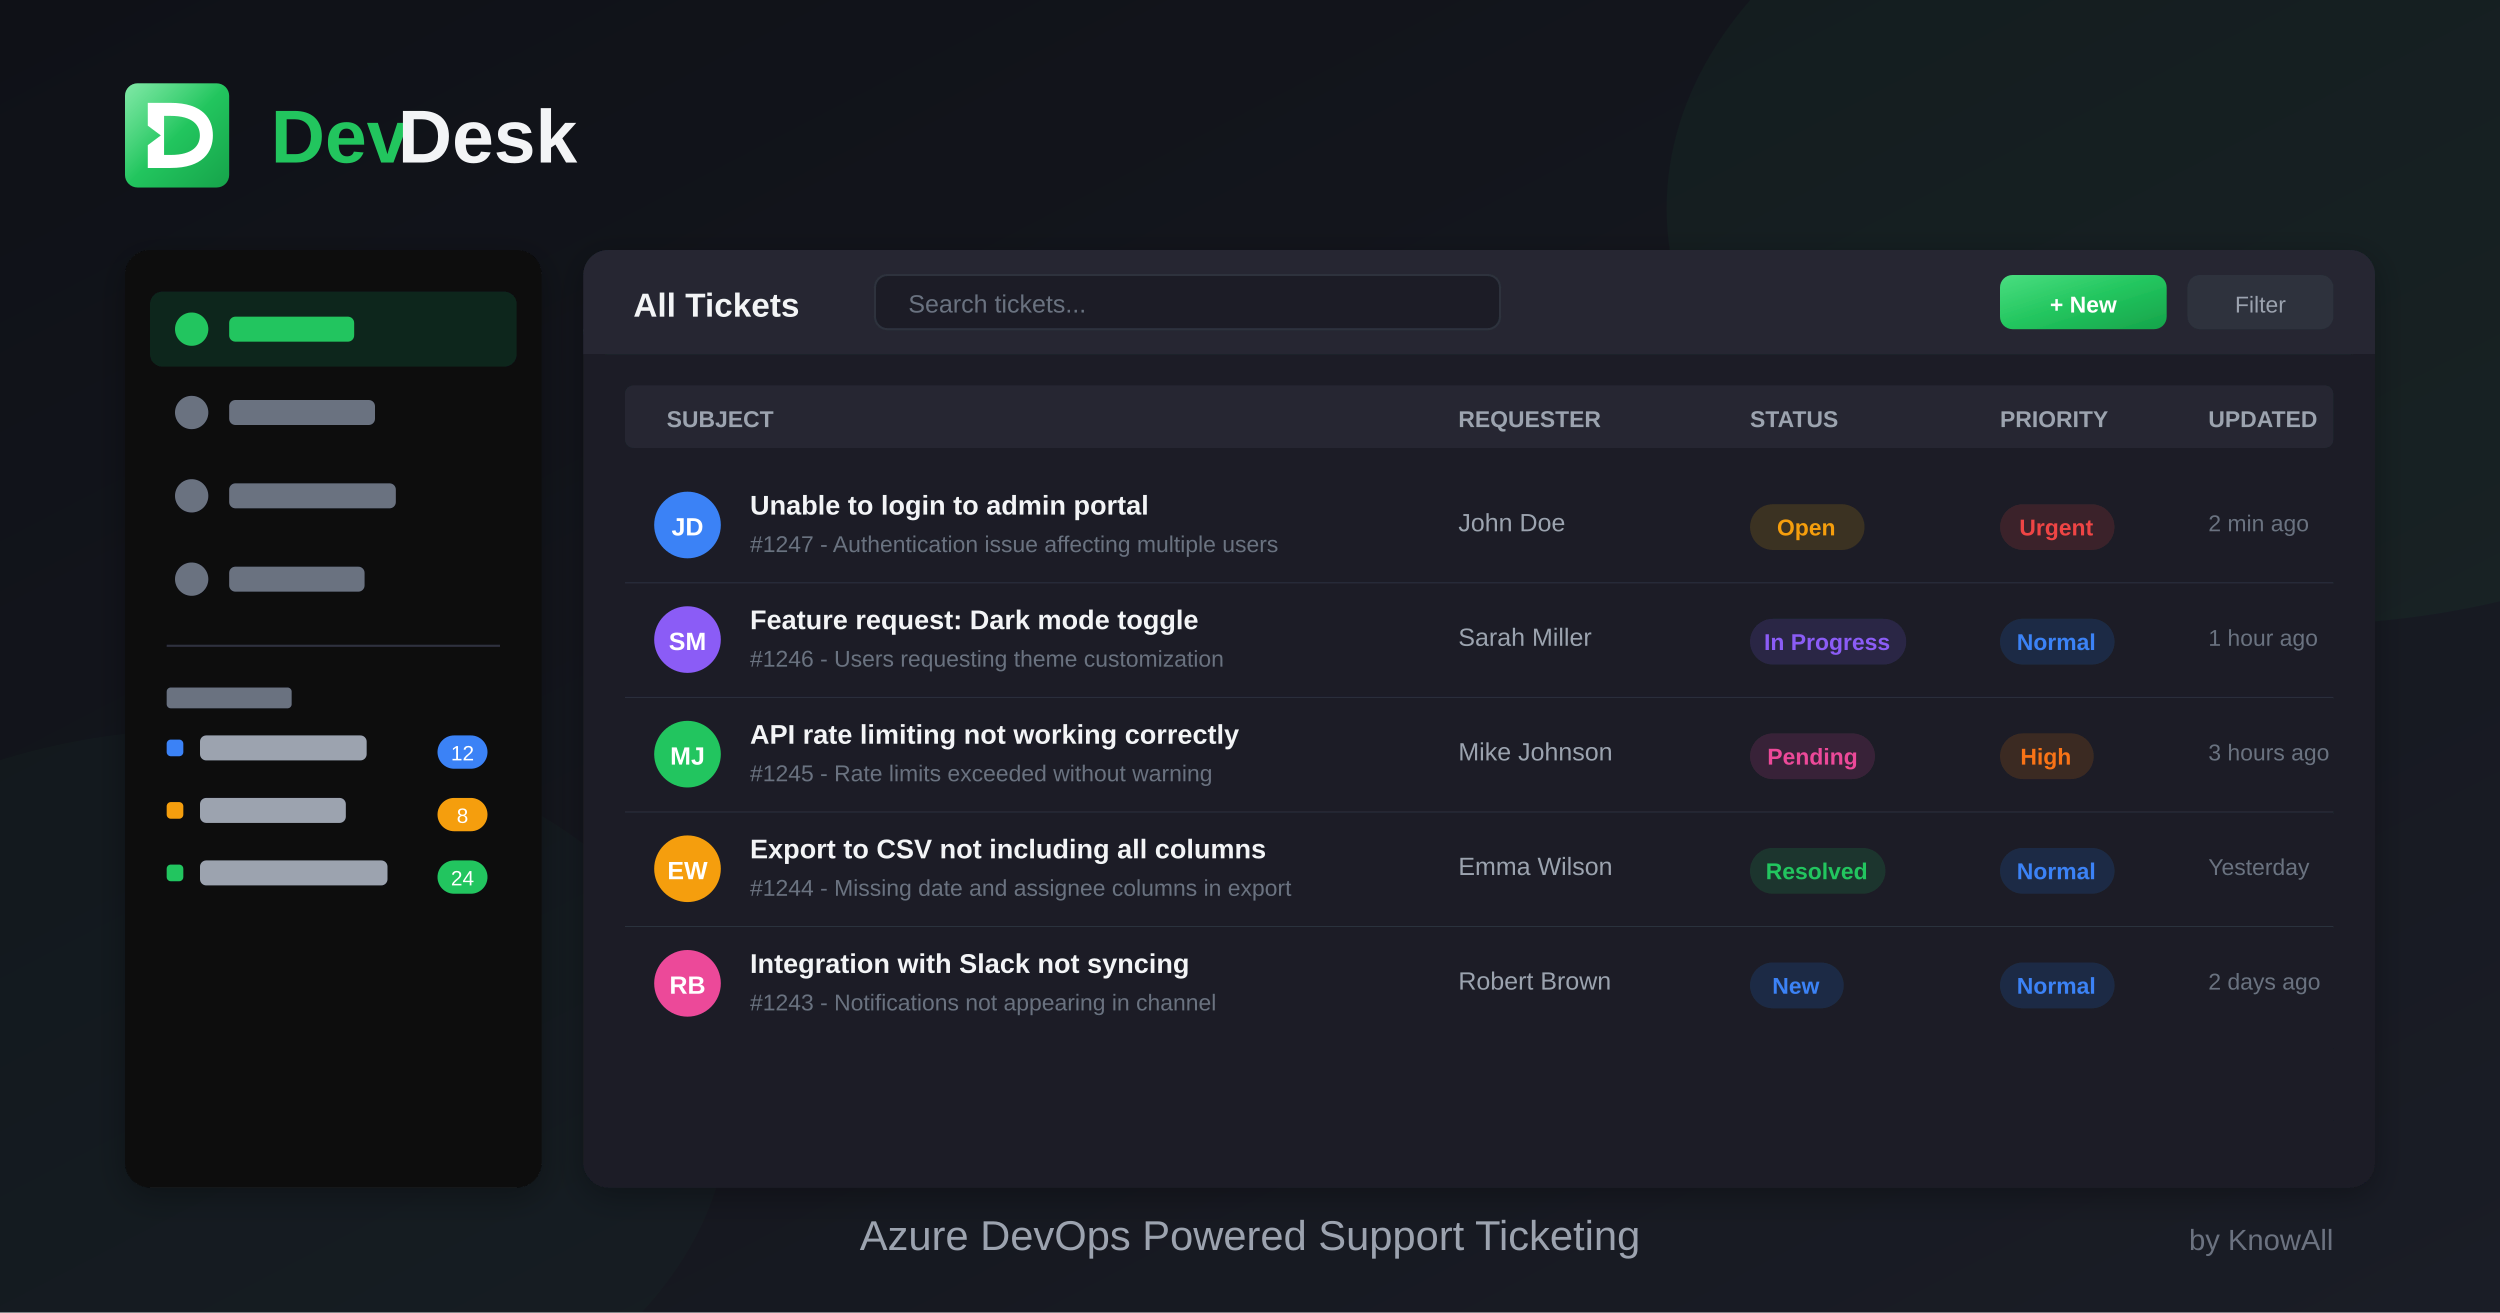
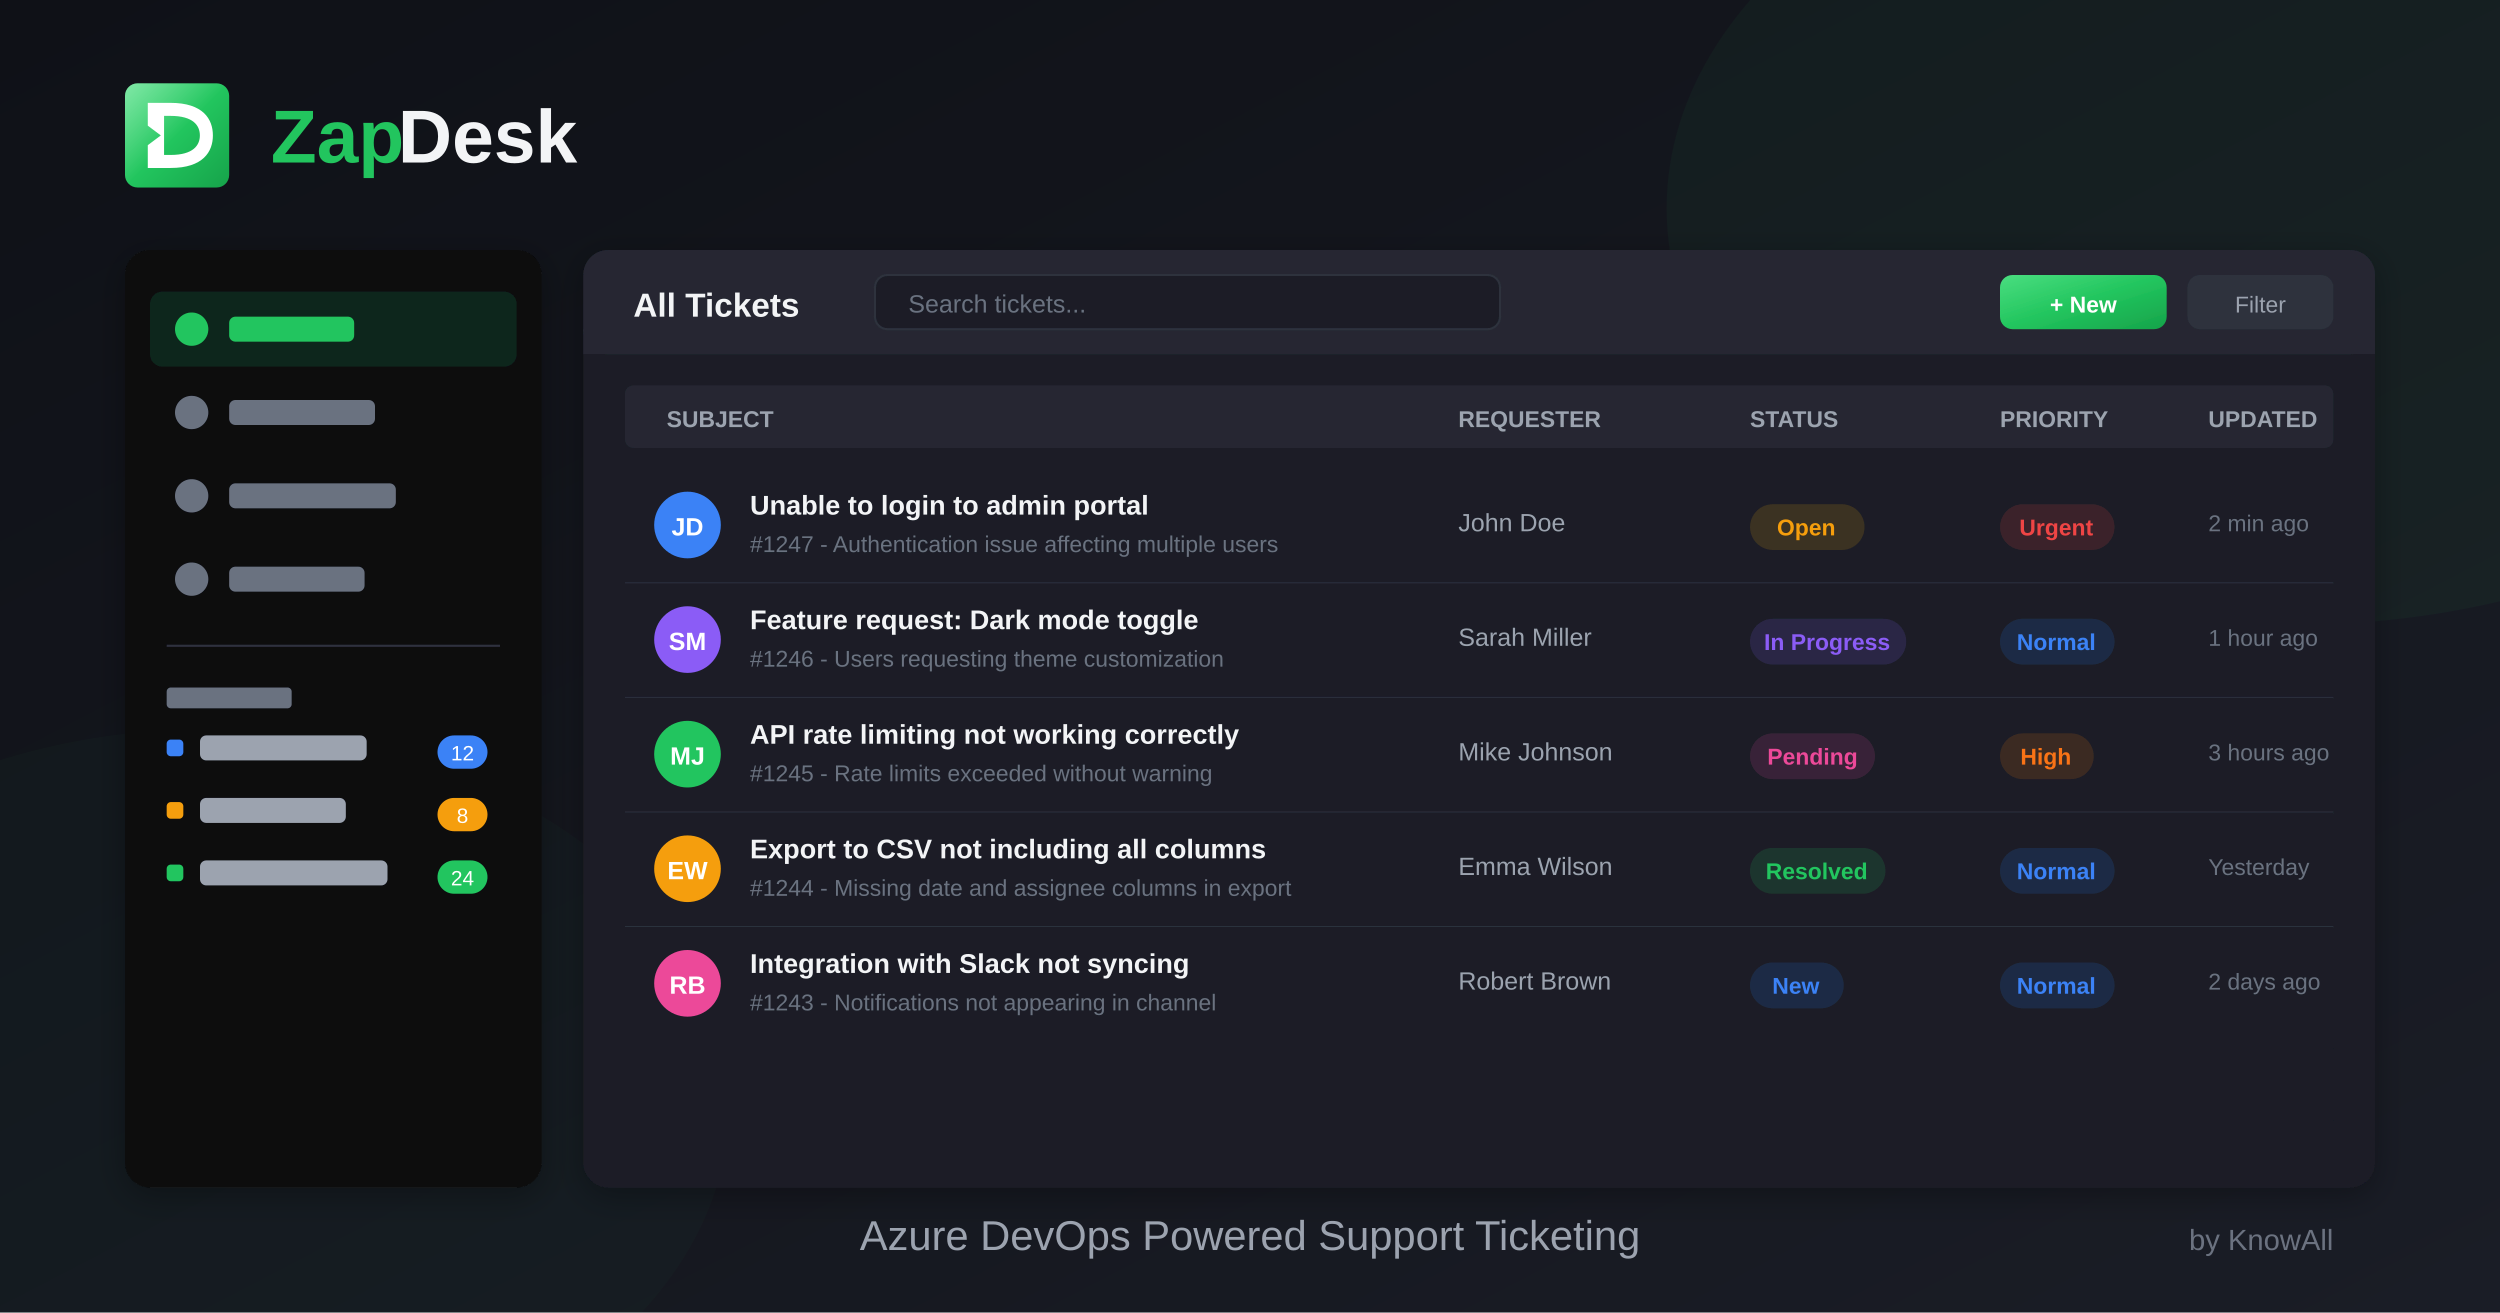
<svg xmlns="http://www.w3.org/2000/svg" width="1200" height="630" viewBox="0 0 1200 630">
  <defs>
    <linearGradient id="greenGradient" x1="0%" y1="0%" x2="100%" y2="100%">
      <stop offset="0%" stop-color="#4ade80" />
      <stop offset="50%" stop-color="#22c55e" />
      <stop offset="100%" stop-color="#16a34a" />
    </linearGradient>
    <linearGradient id="shineGradient" x1="0%" y1="0%" x2="100%" y2="100%">
      <stop offset="0%" stop-color="#ffffff" stop-opacity="0.3" />
      <stop offset="50%" stop-color="#ffffff" stop-opacity="0" />
    </linearGradient>
    <linearGradient id="bgGradient" x1="0%" y1="0%" x2="100%" y2="100%">
      <stop offset="0%" style="stop-color:#0f1117;stop-opacity:1" />
      <stop offset="100%" style="stop-color:#1a1d26;stop-opacity:1" />
    </linearGradient>
    <filter id="shadow" x="-20%" y="-20%" width="140%" height="140%">
      <feDropShadow dx="0" dy="4" stdDeviation="8" flood-color="#000" flood-opacity="0.3" />
    </filter>
  </defs>
  <rect width="1200" height="630" fill="url(#bgGradient)" />
  <ellipse cx="1100" cy="100" rx="300" ry="200" fill="#22c55e" opacity="0.05" />
  <ellipse cx="100" cy="530" rx="250" ry="180" fill="#22c55e" opacity="0.03" />
  <g transform="translate(60, 40)">
    <rect x="0" y="0" width="50" height="50" rx="6" fill="url(#greenGradient)" />
    <rect x="0" y="0" width="50" height="50" rx="6" fill="url(#shineGradient)" />
    <path d="M 10.938 9.375          L 10.938 20.312          L 17.188 25          L 10.938 29.688          L 10.938 40.625          L 21.875 40.625          C 37.5 40.625 42.188 32.812 42.188 25          C 42.188 17.188 37.5 9.375 21.875 9.375          Z          M 18.75 15.625          L 21.875 15.625          C 32.812 15.625 35.938 20.312 35.938 25          C 35.938 29.688 32.812 34.375 21.875 34.375          L 18.75 34.375          Z" fill="#ffffff" fill-rule="evenodd" />
-     <text x="70" y="38" font-family="Arial, sans-serif" font-size="36" font-weight="bold" fill="#22c55e">Dev</text>
+     <text x="70" y="38" font-family="Arial, sans-serif" font-size="36" font-weight="bold" fill="#22c55e">Zap</text>
    <text x="131" y="38" font-family="Arial, sans-serif" font-size="36" font-weight="bold" fill="#f3f4f6">Desk</text>
  </g>
  <g transform="translate(60, 120)" filter="url(#shadow)">
    <rect x="0" y="0" width="200" height="450" rx="12" fill="#0a0c10" />
    <rect x="12" y="20" width="176" height="36" rx="6" fill="#22c55e" opacity="0.15" />
    <circle cx="32" cy="38" r="8" fill="#22c55e" />
    <rect x="50" y="32" width="60" height="12" rx="3" fill="#22c55e" />
    <circle cx="32" cy="78" r="8" fill="#6b7280" />
    <rect x="50" y="72" width="70" height="12" rx="3" fill="#6b7280" />
    <circle cx="32" cy="118" r="8" fill="#6b7280" />
    <rect x="50" y="112" width="80" height="12" rx="3" fill="#6b7280" />
    <circle cx="32" cy="158" r="8" fill="#6b7280" />
    <rect x="50" y="152" width="65" height="12" rx="3" fill="#6b7280" />
    <line x1="20" y1="190" x2="180" y2="190" stroke="#2d313d" stroke-width="1" />
    <rect x="20" y="210" width="60" height="10" rx="2" fill="#6b7280" />
    <rect x="20" y="235" width="8" height="8" rx="2" fill="#3b82f6" />
    <rect x="36" y="233" width="80" height="12" rx="3" fill="#9ca3af" />
    <rect x="150" y="233" width="24" height="16" rx="8" fill="#3b82f6" />
    <text x="162" y="245" font-family="Arial, sans-serif" font-size="10" fill="white" text-anchor="middle">12</text>
    <rect x="20" y="265" width="8" height="8" rx="2" fill="#f59e0b" />
    <rect x="36" y="263" width="70" height="12" rx="3" fill="#9ca3af" />
    <rect x="150" y="263" width="24" height="16" rx="8" fill="#f59e0b" />
    <text x="162" y="275" font-family="Arial, sans-serif" font-size="10" fill="white" text-anchor="middle">8</text>
    <rect x="20" y="295" width="8" height="8" rx="2" fill="#22c55e" />
    <rect x="36" y="293" width="90" height="12" rx="3" fill="#9ca3af" />
    <rect x="150" y="293" width="24" height="16" rx="8" fill="#22c55e" />
    <text x="162" y="305" font-family="Arial, sans-serif" font-size="10" fill="white" text-anchor="middle">24</text>
  </g>
  <g transform="translate(280, 120)" filter="url(#shadow)">
    <rect x="0" y="0" width="860" height="450" rx="12" fill="#1a1d26" />
    <rect x="0" y="0" width="860" height="50" rx="12" fill="#252832" />
    <rect x="0" y="38" width="860" height="12" fill="#252832" />
    <text x="24" y="32" font-family="Arial, sans-serif" font-size="16" font-weight="bold" fill="#f3f4f6">All Tickets</text>
    <rect x="140" y="12" width="300" height="26" rx="6" fill="#1a1d26" stroke="#2d313d" stroke-width="1" />
    <text x="156" y="30" font-family="Arial, sans-serif" font-size="12" fill="#6b7280">Search tickets...</text>
    <rect x="680" y="12" width="80" height="26" rx="6" fill="url(#greenGradient)" />
    <text x="720" y="30" font-family="Arial, sans-serif" font-size="11" font-weight="bold" fill="white" text-anchor="middle">+ New</text>
    <rect x="770" y="12" width="70" height="26" rx="6" fill="#2d313d" />
    <text x="805" y="30" font-family="Arial, sans-serif" font-size="11" fill="#9ca3af" text-anchor="middle">Filter</text>
    <rect x="20" y="65" width="820" height="30" rx="4" fill="#252832" />
    <text x="40" y="85" font-family="Arial, sans-serif" font-size="11" font-weight="bold" fill="#9ca3af">SUBJECT</text>
    <text x="420" y="85" font-family="Arial, sans-serif" font-size="11" font-weight="bold" fill="#9ca3af">REQUESTER</text>
    <text x="560" y="85" font-family="Arial, sans-serif" font-size="11" font-weight="bold" fill="#9ca3af">STATUS</text>
    <text x="680" y="85" font-family="Arial, sans-serif" font-size="11" font-weight="bold" fill="#9ca3af">PRIORITY</text>
    <text x="780" y="85" font-family="Arial, sans-serif" font-size="11" font-weight="bold" fill="#9ca3af">UPDATED</text>
    <rect x="20" y="105" width="820" height="55" rx="0" fill="#1a1d26" />
    <line x1="20" y1="160" x2="840" y2="160" stroke="#2d313d" stroke-width="1" />
    <circle cx="50" cy="132" r="16" fill="#3b82f6" />
    <text x="50" y="137" font-family="Arial, sans-serif" font-size="12" font-weight="bold" fill="white" text-anchor="middle">JD</text>
    <text x="80" y="127" font-family="Arial, sans-serif" font-size="13" font-weight="600" fill="#f3f4f6">Unable to login to admin portal</text>
    <text x="80" y="145" font-family="Arial, sans-serif" font-size="11" fill="#6b7280">#1247 - Authentication issue affecting multiple users</text>
    <text x="420" y="135" font-family="Arial, sans-serif" font-size="12" fill="#9ca3af">John Doe</text>
    <rect x="560" y="122" width="55" height="22" rx="11" fill="#f59e0b" opacity="0.15" />
    <text x="587" y="137" font-family="Arial, sans-serif" font-size="11" font-weight="600" fill="#f59e0b" text-anchor="middle">Open</text>
    <rect x="680" y="122" width="55" height="22" rx="11" fill="#ef4444" opacity="0.15" />
    <text x="707" y="137" font-family="Arial, sans-serif" font-size="11" font-weight="600" fill="#ef4444" text-anchor="middle">Urgent</text>
    <text x="780" y="135" font-family="Arial, sans-serif" font-size="11" fill="#6b7280">2 min ago</text>
    <rect x="20" y="160" width="820" height="55" rx="0" fill="#1a1d26" />
    <line x1="20" y1="215" x2="840" y2="215" stroke="#2d313d" stroke-width="1" />
    <circle cx="50" cy="187" r="16" fill="#8b5cf6" />
    <text x="50" y="192" font-family="Arial, sans-serif" font-size="12" font-weight="bold" fill="white" text-anchor="middle">SM</text>
    <text x="80" y="182" font-family="Arial, sans-serif" font-size="13" font-weight="600" fill="#f3f4f6">Feature request: Dark mode toggle</text>
    <text x="80" y="200" font-family="Arial, sans-serif" font-size="11" fill="#6b7280">#1246 - Users requesting theme customization</text>
    <text x="420" y="190" font-family="Arial, sans-serif" font-size="12" fill="#9ca3af">Sarah Miller</text>
    <rect x="560" y="177" width="75" height="22" rx="11" fill="#8b5cf6" opacity="0.15" />
    <text x="597" y="192" font-family="Arial, sans-serif" font-size="11" font-weight="600" fill="#8b5cf6" text-anchor="middle">In Progress</text>
    <rect x="680" y="177" width="55" height="22" rx="11" fill="#3b82f6" opacity="0.15" />
    <text x="707" y="192" font-family="Arial, sans-serif" font-size="11" font-weight="600" fill="#3b82f6" text-anchor="middle">Normal</text>
    <text x="780" y="190" font-family="Arial, sans-serif" font-size="11" fill="#6b7280">1 hour ago</text>
    <rect x="20" y="215" width="820" height="55" rx="0" fill="#1a1d26" />
    <line x1="20" y1="270" x2="840" y2="270" stroke="#2d313d" stroke-width="1" />
    <circle cx="50" cy="242" r="16" fill="#22c55e" />
    <text x="50" y="247" font-family="Arial, sans-serif" font-size="12" font-weight="bold" fill="white" text-anchor="middle">MJ</text>
    <text x="80" y="237" font-family="Arial, sans-serif" font-size="13" font-weight="600" fill="#f3f4f6">API rate limiting not working correctly</text>
    <text x="80" y="255" font-family="Arial, sans-serif" font-size="11" fill="#6b7280">#1245 - Rate limits exceeded without warning</text>
    <text x="420" y="245" font-family="Arial, sans-serif" font-size="12" fill="#9ca3af">Mike Johnson</text>
    <rect x="560" y="232" width="60" height="22" rx="11" fill="#ec4899" opacity="0.15" />
    <text x="590" y="247" font-family="Arial, sans-serif" font-size="11" font-weight="600" fill="#ec4899" text-anchor="middle">Pending</text>
    <rect x="680" y="232" width="45" height="22" rx="11" fill="#f97316" opacity="0.15" />
    <text x="702" y="247" font-family="Arial, sans-serif" font-size="11" font-weight="600" fill="#f97316" text-anchor="middle">High</text>
    <text x="780" y="245" font-family="Arial, sans-serif" font-size="11" fill="#6b7280">3 hours ago</text>
    <rect x="20" y="270" width="820" height="55" rx="0" fill="#1a1d26" />
    <line x1="20" y1="325" x2="840" y2="325" stroke="#2d313d" stroke-width="1" />
    <circle cx="50" cy="297" r="16" fill="#f59e0b" />
    <text x="50" y="302" font-family="Arial, sans-serif" font-size="12" font-weight="bold" fill="white" text-anchor="middle">EW</text>
    <text x="80" y="292" font-family="Arial, sans-serif" font-size="13" font-weight="600" fill="#f3f4f6">Export to CSV not including all columns</text>
    <text x="80" y="310" font-family="Arial, sans-serif" font-size="11" fill="#6b7280">#1244 - Missing date and assignee columns in export</text>
    <text x="420" y="300" font-family="Arial, sans-serif" font-size="12" fill="#9ca3af">Emma Wilson</text>
    <rect x="560" y="287" width="65" height="22" rx="11" fill="#22c55e" opacity="0.15" />
    <text x="592" y="302" font-family="Arial, sans-serif" font-size="11" font-weight="600" fill="#22c55e" text-anchor="middle">Resolved</text>
    <rect x="680" y="287" width="55" height="22" rx="11" fill="#3b82f6" opacity="0.15" />
    <text x="707" y="302" font-family="Arial, sans-serif" font-size="11" font-weight="600" fill="#3b82f6" text-anchor="middle">Normal</text>
    <text x="780" y="300" font-family="Arial, sans-serif" font-size="11" fill="#6b7280">Yesterday</text>
    <rect x="20" y="325" width="820" height="55" rx="0" fill="#1a1d26" />
    <circle cx="50" cy="352" r="16" fill="#ec4899" />
    <text x="50" y="357" font-family="Arial, sans-serif" font-size="12" font-weight="bold" fill="white" text-anchor="middle">RB</text>
    <text x="80" y="347" font-family="Arial, sans-serif" font-size="13" font-weight="600" fill="#f3f4f6">Integration with Slack not syncing</text>
    <text x="80" y="365" font-family="Arial, sans-serif" font-size="11" fill="#6b7280">#1243 - Notifications not appearing in channel</text>
    <text x="420" y="355" font-family="Arial, sans-serif" font-size="12" fill="#9ca3af">Robert Brown</text>
    <rect x="560" y="342" width="45" height="22" rx="11" fill="#3b82f6" opacity="0.15" />
    <text x="582" y="357" font-family="Arial, sans-serif" font-size="11" font-weight="600" fill="#3b82f6" text-anchor="middle">New</text>
    <rect x="680" y="342" width="55" height="22" rx="11" fill="#3b82f6" opacity="0.15" />
    <text x="707" y="357" font-family="Arial, sans-serif" font-size="11" font-weight="600" fill="#3b82f6" text-anchor="middle">Normal</text>
    <text x="780" y="355" font-family="Arial, sans-serif" font-size="11" fill="#6b7280">2 days ago</text>
    <defs>
      <linearGradient id="fadeOut" x1="0%" y1="0%" x2="0%" y2="100%">
        <stop offset="0%" style="stop-color:#1a1d26;stop-opacity:0" />
        <stop offset="100%" style="stop-color:#1a1d26;stop-opacity:1" />
      </linearGradient>
    </defs>
    <rect x="20" y="380" width="820" height="60" fill="url(#fadeOut)" />
  </g>
  <text x="600" y="600" font-family="Arial, sans-serif" font-size="20" fill="#9ca3af" text-anchor="middle">Azure DevOps Powered Support Ticketing</text>
  <text x="1120" y="600" font-family="Arial, sans-serif" font-size="14" fill="#6b7280" text-anchor="end">by KnowAll</text>
</svg>
